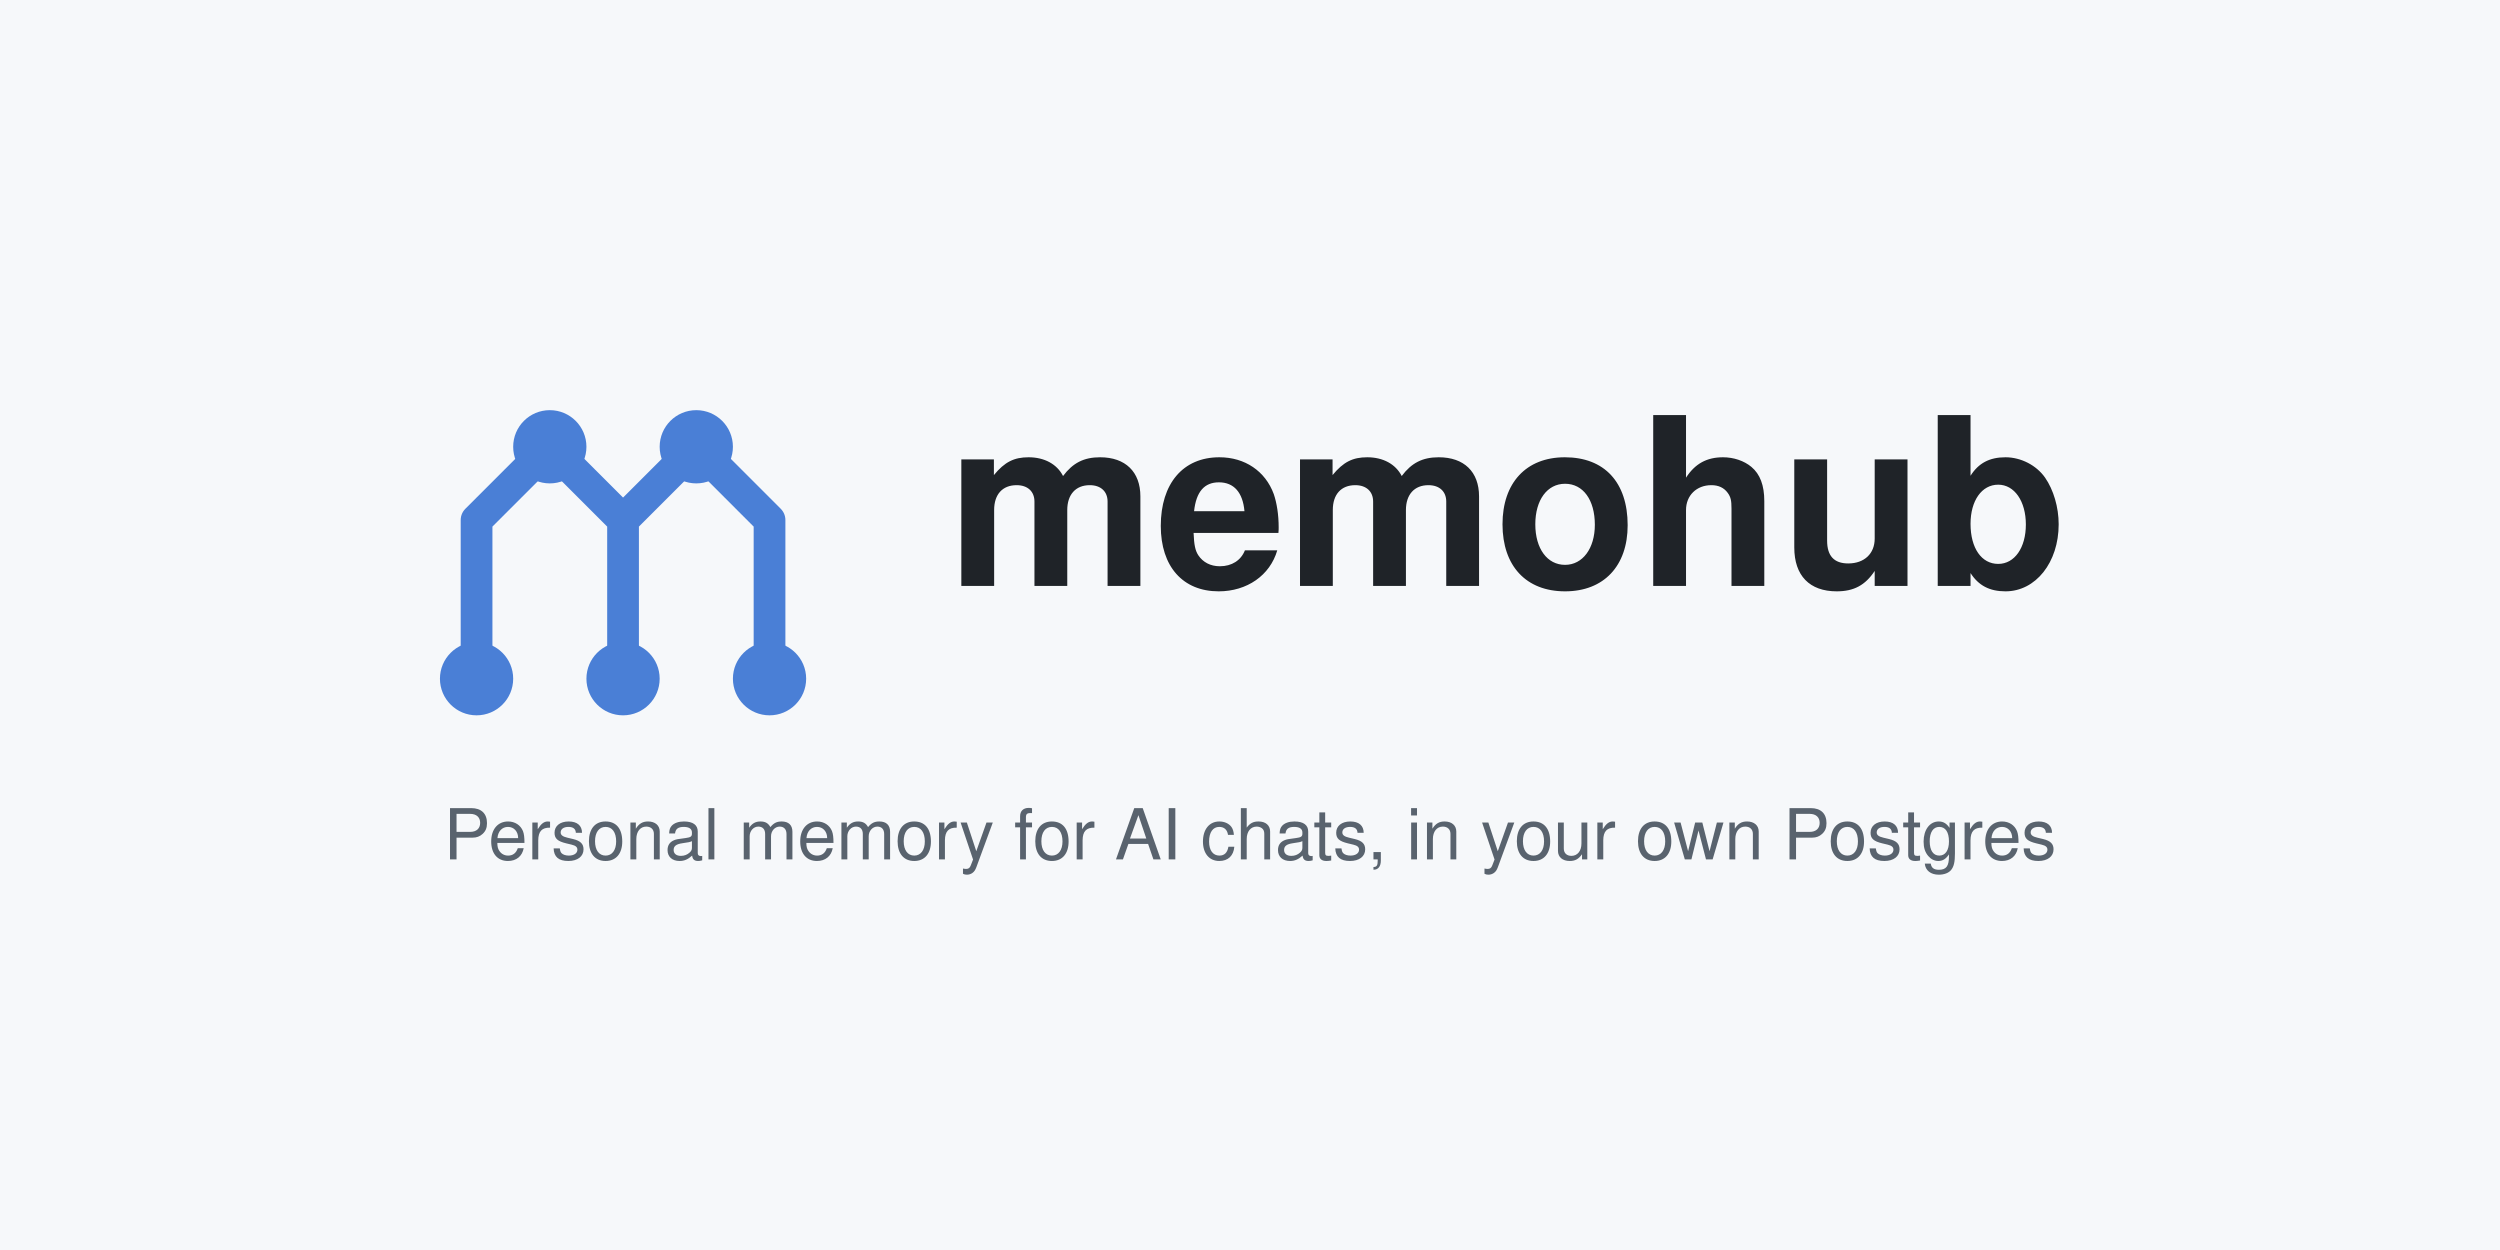
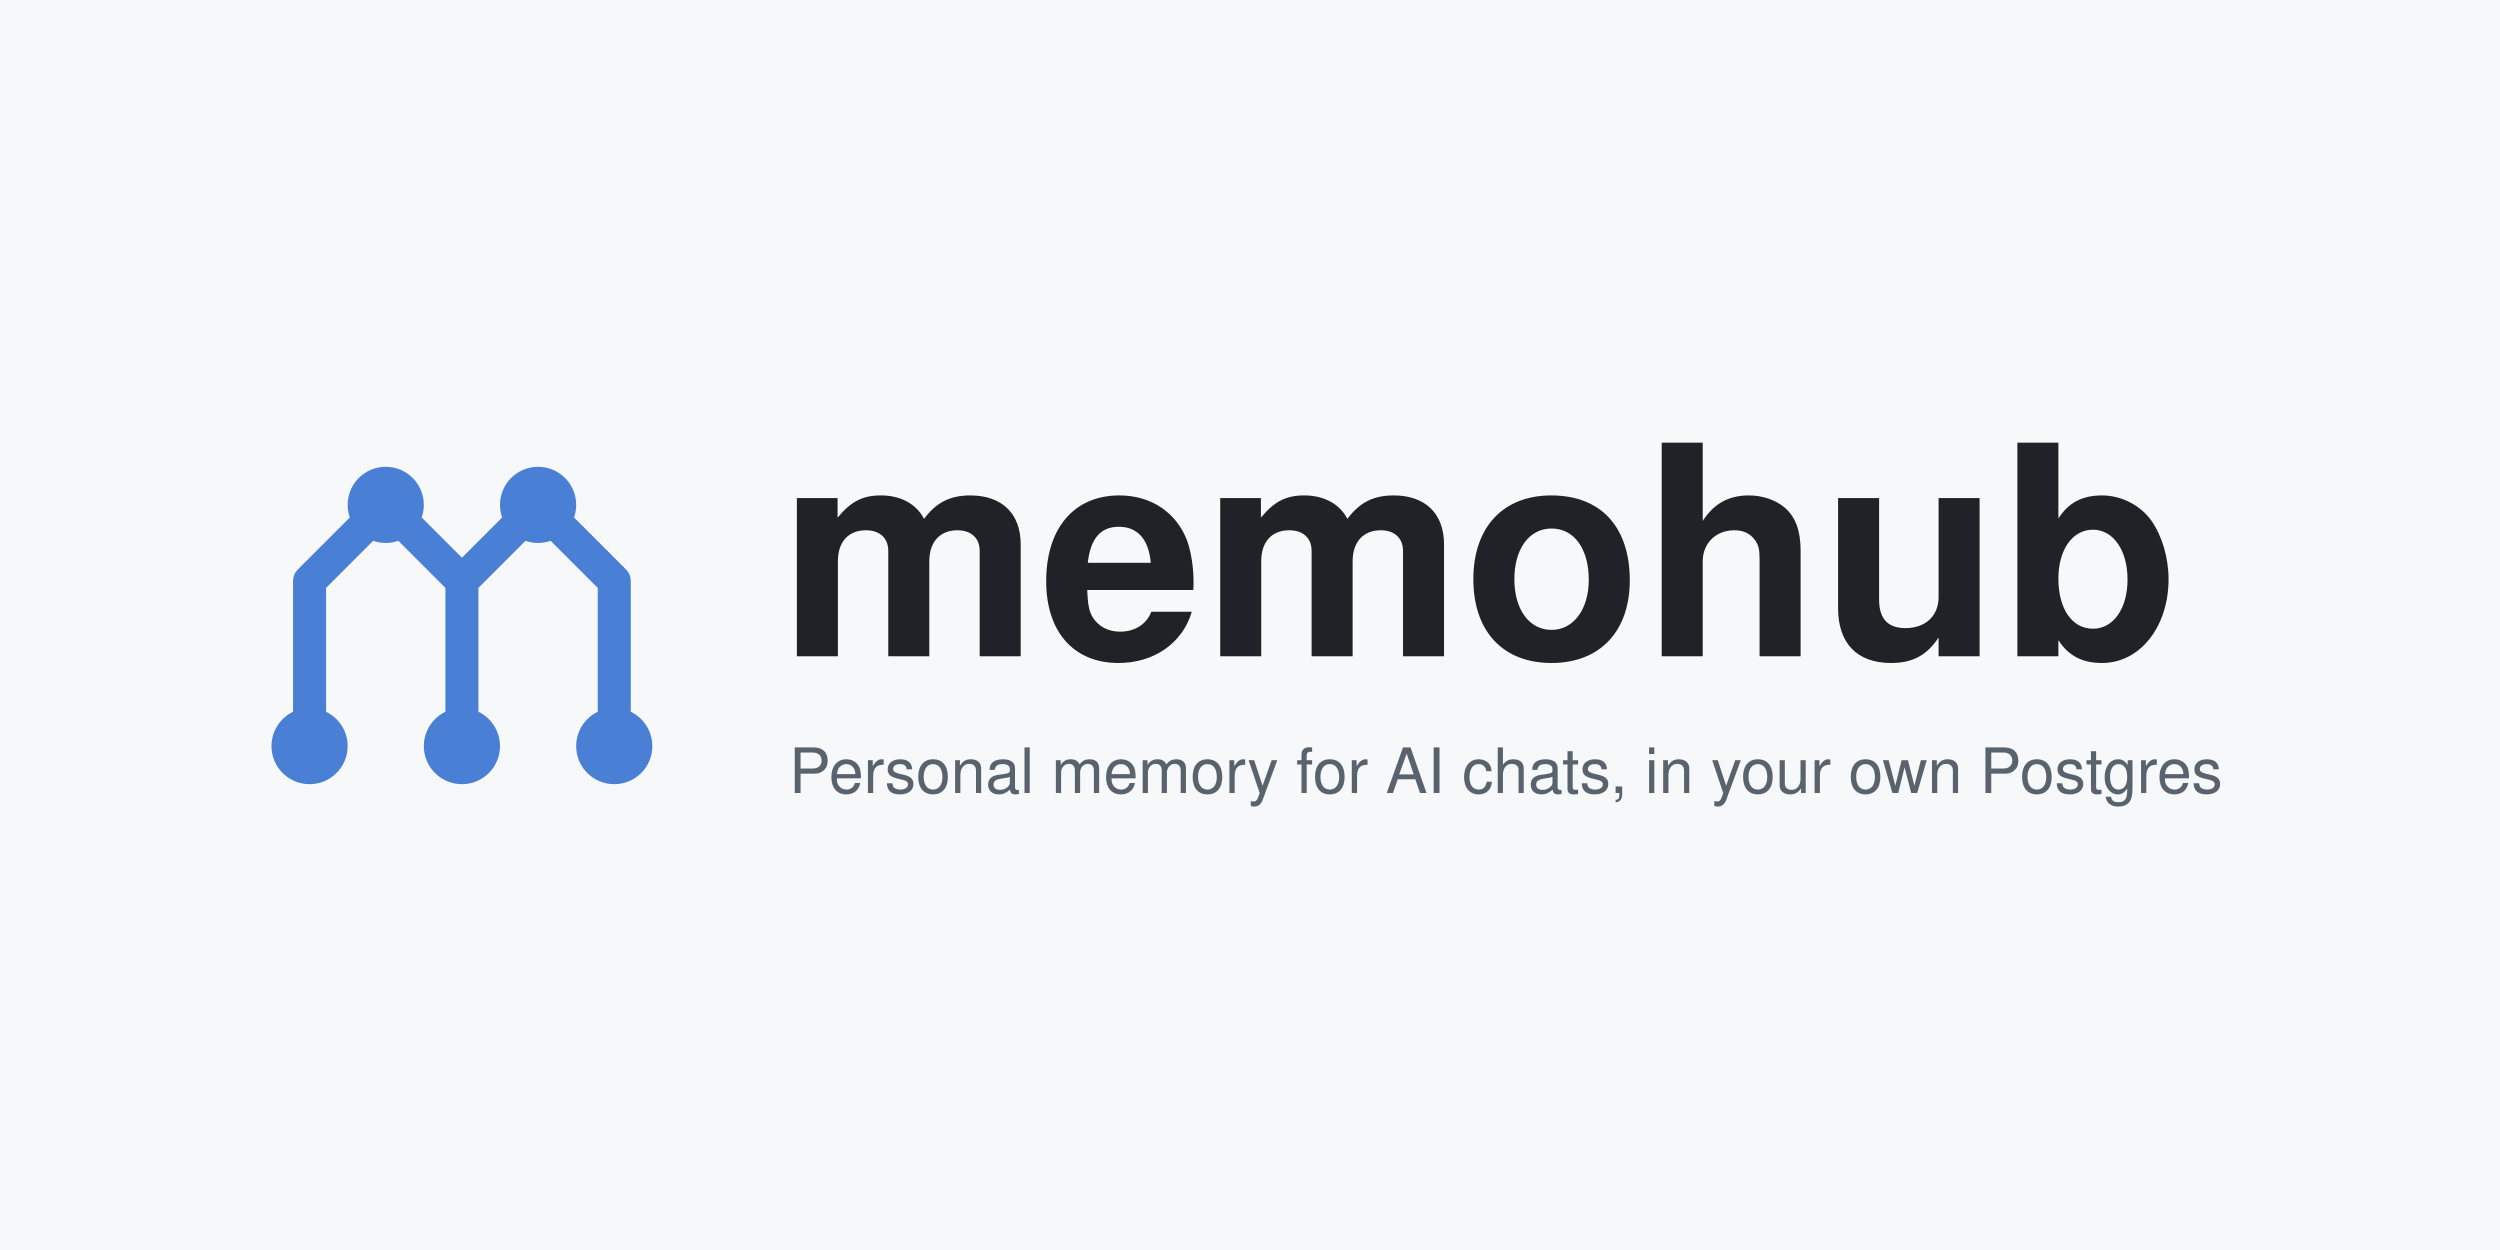
<svg xmlns="http://www.w3.org/2000/svg" viewBox="0 0 1280 640" width="1280" height="640">
  <rect width="1280" height="640" fill="#F6F8FA" />
-   <g transform="translate(219 185) scale(6.25)">
+   <g transform="translate(132.5 213) scale(6.5)">
    <path d="M4 26V13l6-6 6 6v13M16 13l6-6 6 6v13" fill="none" stroke="#4A7FD6" stroke-width="2.6" stroke-linecap="round" stroke-linejoin="round" />
    <g fill="#4A7FD6">
      <circle cx="4" cy="26" r="3" />
      <circle cx="16" cy="26" r="3" />
      <circle cx="28" cy="26" r="3" />
      <circle cx="10" cy="7" r="3" />
      <circle cx="22" cy="7" r="3" />
    </g>
  </g>
  <g font-family="-apple-system, 'Helvetica Neue', Helvetica, Arial, sans-serif">
-     <text x="485" y="300" font-size="120" font-weight="700" fill="#1F2328">memohub</text>
-     <text x="640" y="440" font-size="36" fill="#59636E" text-anchor="middle">Personal memory for AI chats, in your own Postgres</text>
+     <text x="399" y="336" font-size="150" font-weight="700" fill="#1F2328">memohub</text>
+     <text x="404" y="406" font-size="32" fill="#59636E">Personal memory for AI chats, in your own Postgres</text>
  </g>
</svg>
